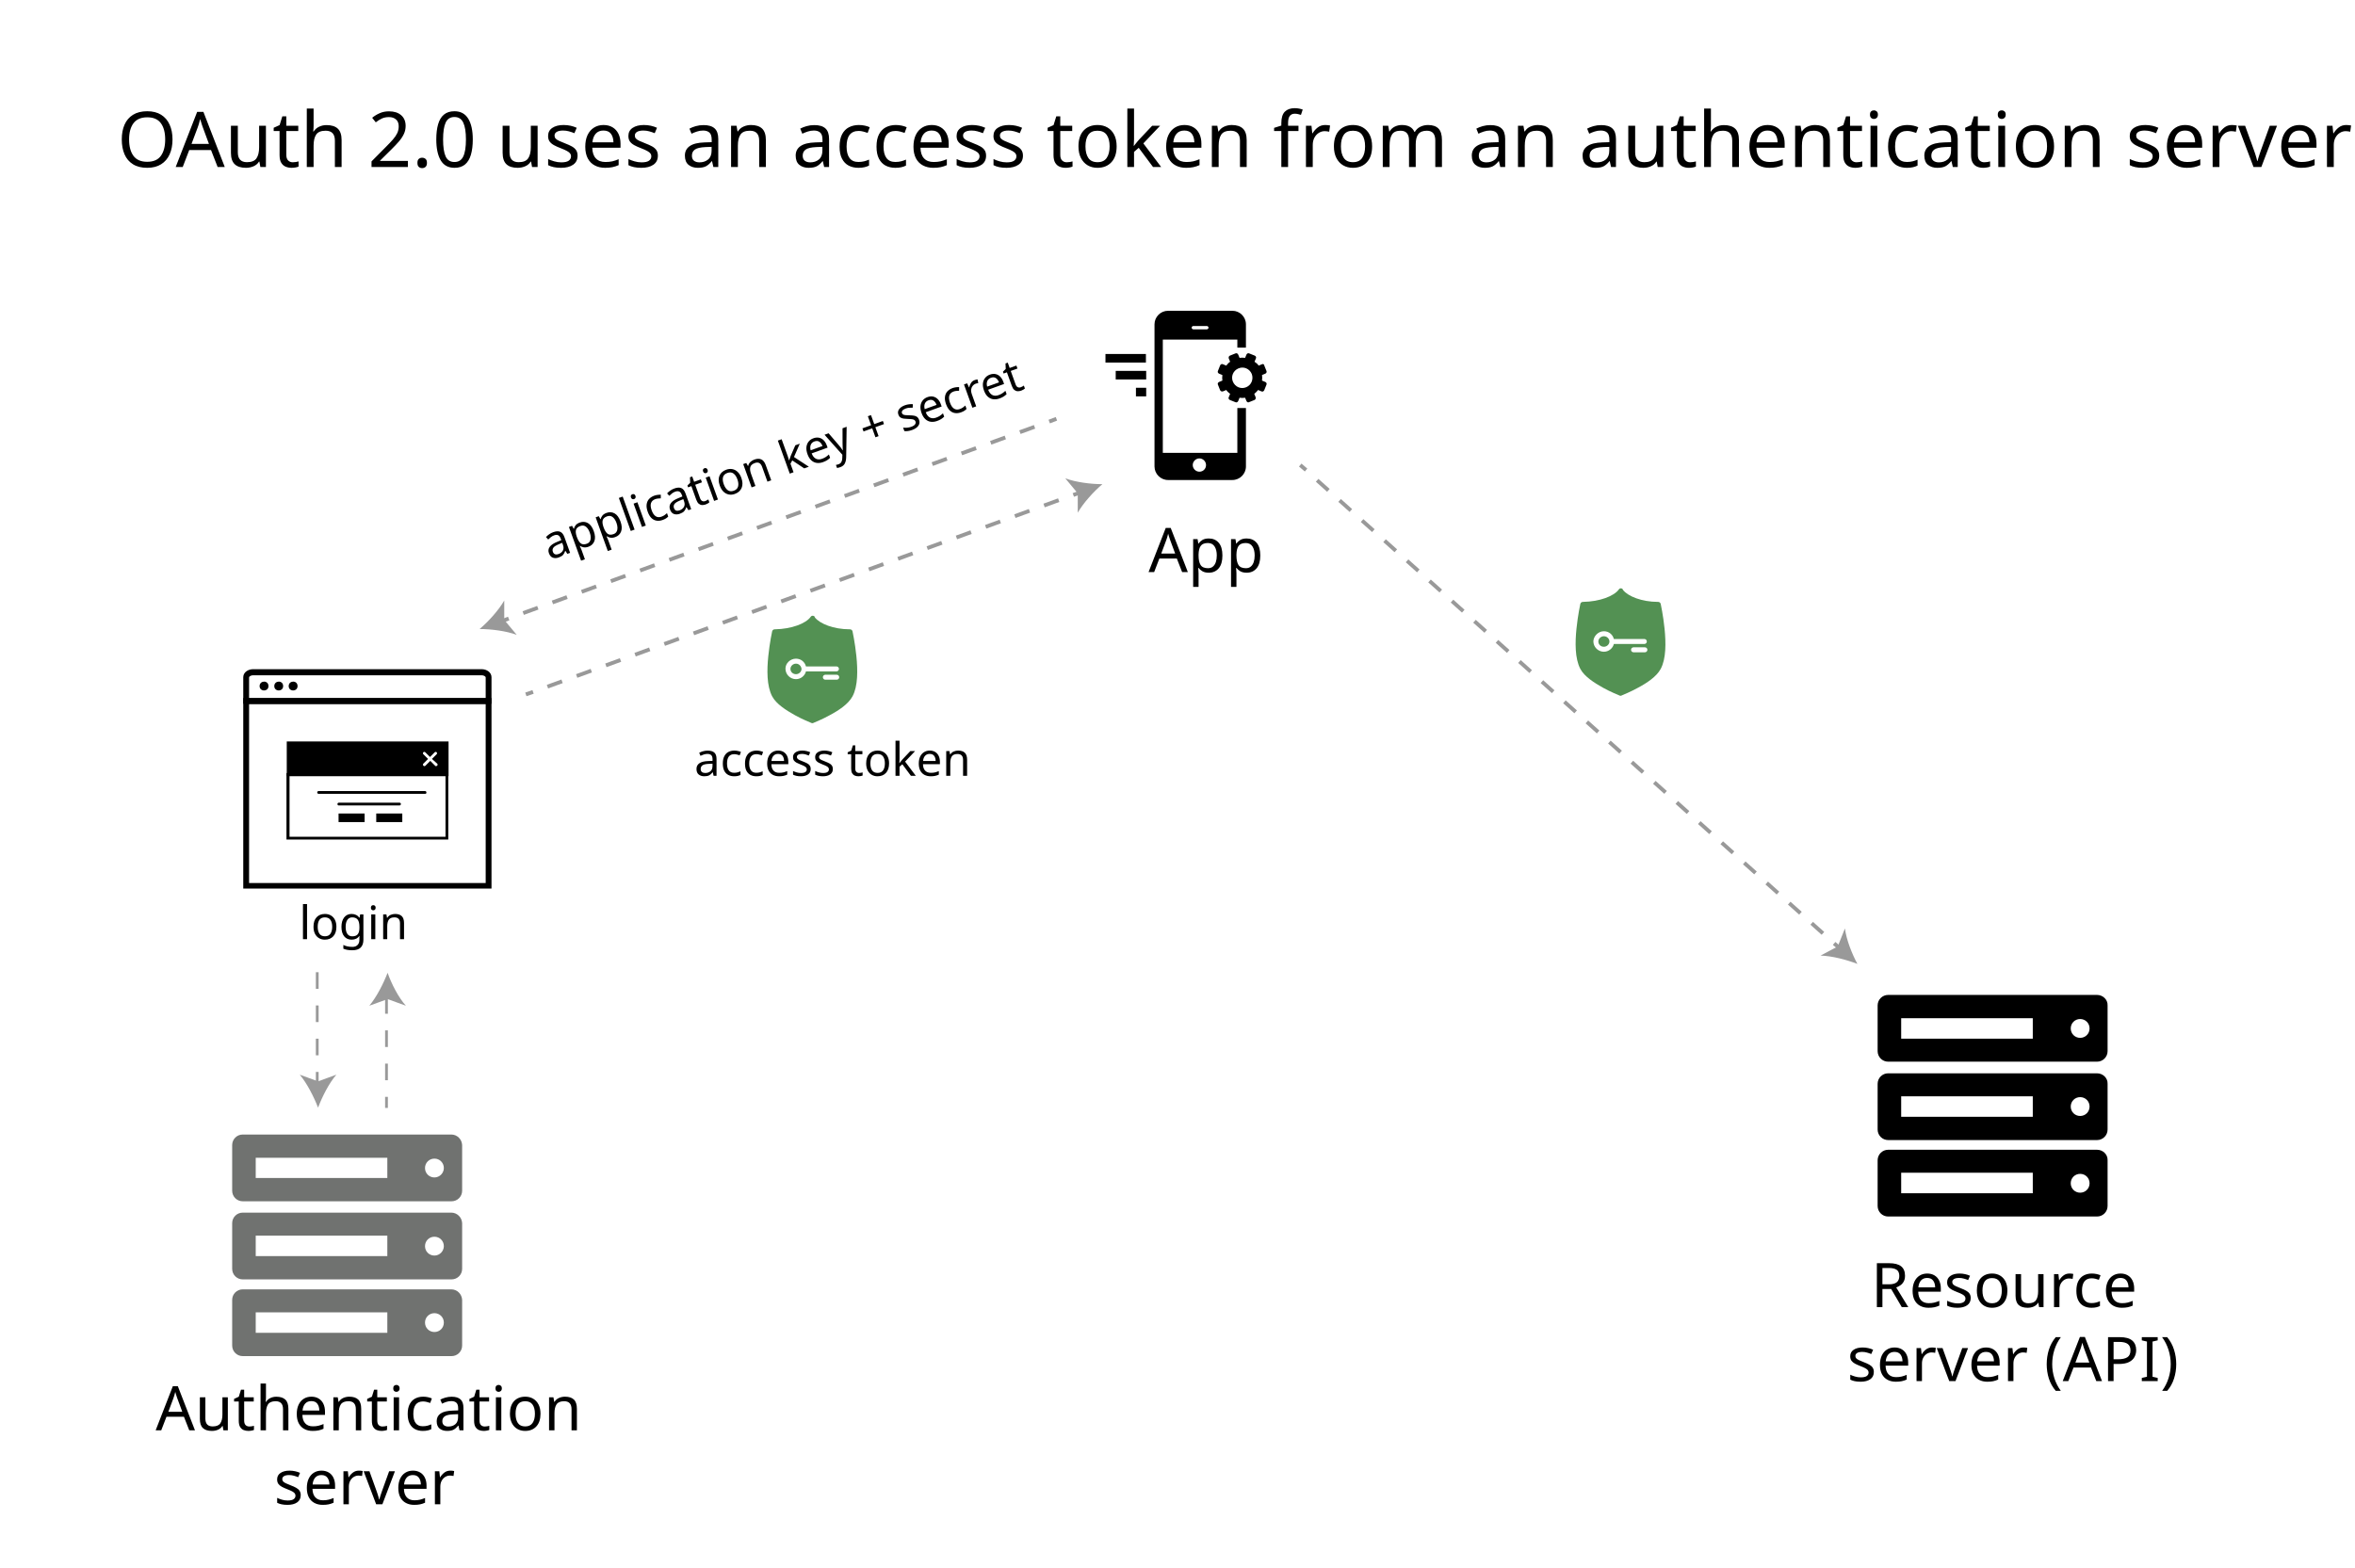
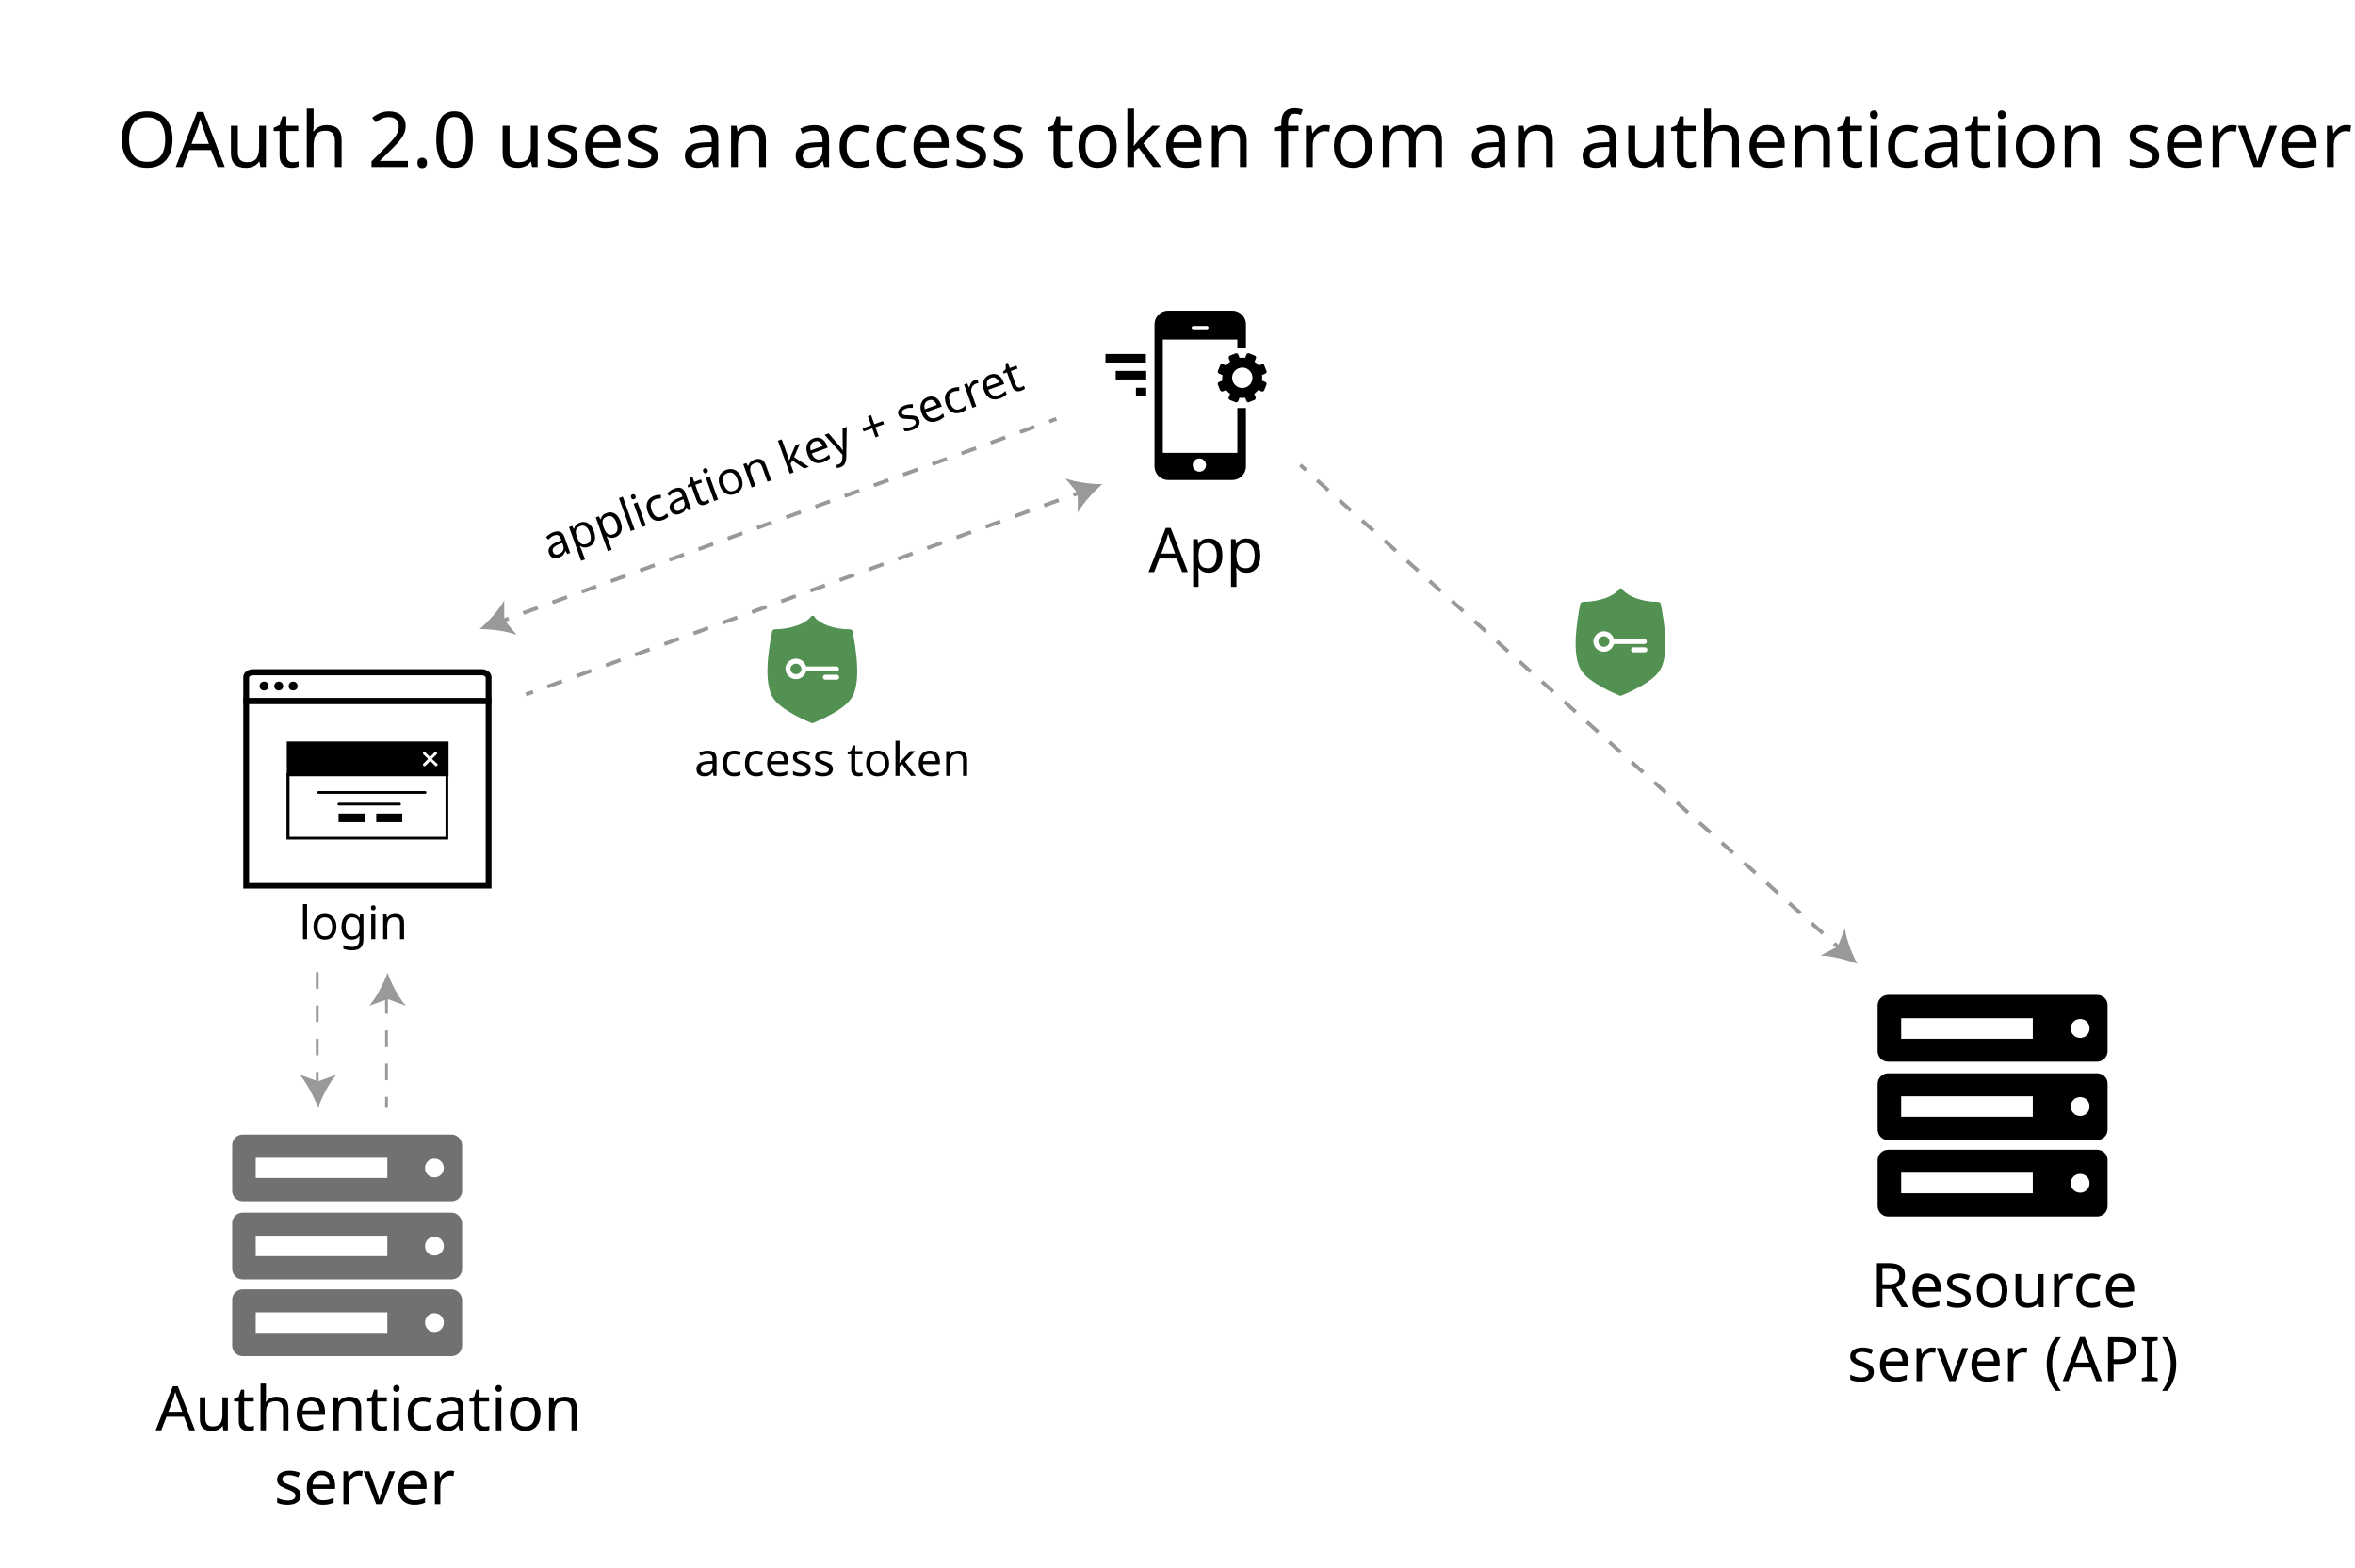
<svg xmlns="http://www.w3.org/2000/svg" version="1.1" id="Layer_1" x="0px" y="0px" viewBox="0 0 850 566" enable-background="new 0 0 850 566" xml:space="preserve">
  <text transform="matrix(1 0 0 1 42.2646 60.3037)" font-family="'ArialMT'" font-size="27.788">OAuth 2.0 uses an access token from an authentication server</text>
  <g>
    <path d="M157.8,275.7c0.2,0.2,0.2,0.5,0,0.7c-0.1,0.1-0.2,0.2-0.4,0.2c-0.1,0-0.3,0-0.4-0.2l-1.7-1.7l-1.7,1.7   c-0.1,0.1-0.2,0.2-0.4,0.2c-0.1,0-0.3,0-0.4-0.2c-0.2-0.2-0.2-0.5,0-0.7l1.7-1.7l-1.7-1.7c-0.2-0.2-0.2-0.5,0-0.7   c0.2-0.2,0.5-0.2,0.7,0l1.7,1.7l1.7-1.7c0.2-0.2,0.5-0.2,0.7,0c0.2,0.2,0.2,0.5,0,0.7l-1.7,1.7L157.8,275.7z M103.5,267.7v12.5   h58.4v-12.5H103.5z" />
    <rect x="135.8" y="293.7" width="9.4" height="3.1" />
    <rect x="122.2" y="293.7" width="9.4" height="3.1" />
    <path d="M153.5,286.6H115c-0.3,0-0.5-0.2-0.5-0.5c0-0.3,0.2-0.5,0.5-0.5h38.4c0.3,0,0.5,0.2,0.5,0.5   C154,286.4,153.7,286.6,153.5,286.6z" />
    <path d="M144.2,290.8h-21.9c-0.3,0-0.5-0.2-0.5-0.5c0-0.3,0.2-0.5,0.5-0.5h21.9c0.3,0,0.5,0.2,0.5,0.5   C144.7,290.5,144.5,290.8,144.2,290.8z" />
    <path d="M89.9,318.8h85.4v-64.6H89.9V318.8z M177.4,320.8H87.8v-68.8h89.6V320.8z" />
    <path d="M89.9,252.1h85.4v-7.5c0-0.4-0.7-0.8-1.4-0.8H91.3c-0.7,0-1.4,0.4-1.4,0.8V252.1z M177.4,254.1H87.8v-9.6   c0-1.8,1.8-2.9,3.5-2.9h82.6c1.7,0,3.5,1.1,3.5,2.9V254.1z" />
    <path d="M96.9,247.7c0,2.1-3.2,2.1-3.2,0S96.9,245.5,96.9,247.7" />
    <path d="M102.2,247.7c0,2.1-3.2,2.1-3.2,0S102.2,245.5,102.2,247.7" />
    <path d="M107.4,247.7c0,2.1-3.2,2.1-3.2,0S107.4,245.5,107.4,247.7" />
    <path d="M104.5,302.1h56.3v-21.9h-56.3V302.1z M161.8,303.1h-58.4v-24h58.4V303.1z" />
  </g>
  <path d="M750.8,374.7c-1.9,0-3.4-1.5-3.4-3.4c0-1.9,1.5-3.4,3.4-3.4c1.9,0,3.4,1.5,3.4,3.4C754.2,373.2,752.7,374.7,750.8,374.7z   M733.7,375h-47.5v-7.4h47.5V375z M756.9,359.2h-75.4c-2.1,0-3.8,1.7-3.8,3.8v16.5c0,2.1,1.7,3.8,3.8,3.8h75.4  c2.1,0,3.8-1.7,3.8-3.8V363C760.8,360.9,759,359.2,756.9,359.2z M750.8,430.6c-1.9,0-3.4-1.5-3.4-3.4c0-1.9,1.5-3.4,3.4-3.4  c1.9,0,3.4,1.5,3.4,3.4C754.2,429.1,752.7,430.6,750.8,430.6z M733.7,430.8h-47.5v-7.4h47.5V430.8z M756.9,415.1h-75.4  c-2.1,0-3.8,1.7-3.8,3.8v16.5c0,2.1,1.7,3.8,3.8,3.8h75.4c2.1,0,3.8-1.7,3.8-3.8v-16.5C760.8,416.8,759,415.1,756.9,415.1z   M750.8,402.9c-1.9,0-3.4-1.5-3.4-3.4c0-1.9,1.5-3.4,3.4-3.4c1.9,0,3.4,1.5,3.4,3.4S752.7,402.9,750.8,402.9z M733.7,403.2h-47.5  v-7.4h47.5V403.2z M756.9,387.5h-75.4c-2.1,0-3.8,1.7-3.8,3.8v16.5c0,2.1,1.7,3.8,3.8,3.8h75.4c2.1,0,3.8-1.7,3.8-3.8v-16.5  C760.8,389.2,759,387.5,756.9,387.5z" />
  <g>
    <g>
      <line fill="none" stroke="#999999" stroke-width="1.389" stroke-miterlimit="10" x1="381.3" y1="151.2" x2="378.7" y2="152.2" />
      <line fill="none" stroke="#999999" stroke-width="1.389" stroke-miterlimit="10" stroke-dasharray="5.612,5.612" x1="373.4" y1="154.1" x2="186.2" y2="222.3" />
      <line fill="none" stroke="#999999" stroke-width="1.389" stroke-miterlimit="10" x1="183.6" y1="223.3" x2="181" y2="224.3" />
      <g>
        <path fill="#999999" d="M173.1,227.1c3.2-2.7,6.9-6.8,8.9-10.3l0,7l4.5,5.4C182.7,227.8,177.3,227.1,173.1,227.1z" />
      </g>
    </g>
  </g>
  <g>
    <g>
      <line fill="none" stroke="#999999" stroke-width="1.389" stroke-miterlimit="10" x1="469.3" y1="167.9" x2="471.4" y2="169.7" />
      <line fill="none" stroke="#999999" stroke-width="1.389" stroke-miterlimit="10" stroke-dasharray="5.447,5.447" x1="475.4" y1="173.4" x2="660" y2="338.8" />
      <line fill="none" stroke="#999999" stroke-width="1.389" stroke-miterlimit="10" x1="662" y1="340.6" x2="664.1" y2="342.4" />
      <g>
        <path fill="#999999" d="M670.4,348c-3.9-1.5-9.2-2.9-13.3-3l6.2-3.3l2.6-6.5C666.4,339.2,668.4,344.3,670.4,348z" />
      </g>
    </g>
  </g>
-   <text transform="matrix(1 0 0 1 56.1836 516.3907)">
+   <text transform="matrix(1 0 0 1 56.1836 516.3906)">
    <tspan x="0" y="0" font-family="'ArialMT'" font-size="22.231">Authentication </tspan>
    <tspan x="42.7" y="26.7" font-family="'ArialMT'" font-size="22.231">server</tspan>
  </text>
  <path fill="#539153" d="M297.9,243.6h4.1c0.5,0,0.9,0.4,0.9,0.9c0,0.5-0.4,0.9-0.9,0.9h-4.1c-0.5,0-0.9-0.4-0.9-0.9  C297,244,297.4,243.6,297.9,243.6z M287.3,239.6c-1.1,0-2,0.9-2,1.9c0,1.1,0.9,1.9,2,1.9c1.1,0,2-0.9,2-1.9  C289.2,240.5,288.4,239.6,287.3,239.6z M287.3,237.8c1.8,0,3.2,1.2,3.6,2.8h11c0.5,0,0.9,0.4,0.9,0.9c0,0.5-0.4,0.9-0.9,0.9h-11  c-0.4,1.6-1.9,2.8-3.6,2.8c-2.1,0-3.8-1.7-3.8-3.8C283.5,239.5,285.2,237.8,287.3,237.8z M293.3,222.3L293.3,222.3  c-0.3,0-0.6,0.2-0.7,0.4c-1.7,2.4-6.9,4.4-12.9,4.5c0,0,0,0,0,0c0,0-0.1,0-0.1,0c-0.4,0-0.8,0.3-0.9,0.7c0,0-0.9,4.1-1.4,9  c-0.5,4.9-0.6,10.7,1.4,14.5c1.5,2.8,5,5,8.2,6.8c2.9,1.6,5.3,2.5,5.7,2.7c0.2,0.1,0.4,0.2,0.6,0.2c0.2,0,0.4-0.1,0.6-0.2h0  c0.4-0.2,2.8-1.1,5.7-2.7c3.2-1.7,6.7-4,8.2-6.8c2-3.7,1.9-9.5,1.4-14.5c-0.5-4.9-1.4-9-1.4-9c-0.1-0.4-0.5-0.7-0.9-0.7  c0,0-0.1,0-0.1,0c-5.8,0-10.8-2-12.6-4.3C294.1,222.5,293.7,222.3,293.3,222.3L293.3,222.3z" />
  <path fill="#539153" d="M589.6,233.7h4.1c0.5,0,0.9,0.4,0.9,0.9s-0.4,0.9-0.9,0.9h-4.1c-0.5,0-0.9-0.4-0.9-0.9  S589.1,233.7,589.6,233.7z M578.9,229.7c-1.1,0-2,0.9-2,1.9c0,1.1,0.9,1.9,2,1.9c1.1,0,2-0.9,2-1.9  C580.9,230.6,580,229.7,578.9,229.7z M578.9,227.9c1.8,0,3.2,1.2,3.6,2.8h11c0.5,0,0.9,0.4,0.9,0.9c0,0.5-0.4,0.9-0.9,0.9h-11  c-0.4,1.6-1.9,2.8-3.6,2.8c-2.1,0-3.8-1.7-3.8-3.8C575.2,229.6,576.9,227.9,578.9,227.9z M585,212.4L585,212.4  c-0.3,0-0.6,0.2-0.7,0.4c-1.7,2.4-6.9,4.4-12.9,4.5c0,0,0,0,0,0c0,0-0.1,0-0.1,0c-0.4,0-0.8,0.3-0.9,0.7c0,0-0.9,4.1-1.4,9  c-0.5,4.9-0.6,10.7,1.4,14.5c1.5,2.8,5,5,8.2,6.8c2.9,1.6,5.3,2.5,5.7,2.7c0.2,0.1,0.4,0.2,0.6,0.2c0.2,0,0.4-0.1,0.6-0.2h0  c0.4-0.2,2.8-1.1,5.7-2.7c3.2-1.7,6.7-4,8.2-6.8c2-3.7,1.9-9.5,1.4-14.5c-0.5-4.9-1.4-9-1.4-9c-0.1-0.4-0.5-0.7-0.9-0.7  c0,0,0,0-0.1,0c-5.8,0-10.8-2-12.6-4.3C585.7,212.6,585.4,212.4,585,212.4L585,212.4z" />
  <line x1="210" y1="394.5" x2="220.4" y2="394.5" />
  <g>
    <g>
      <line fill="none" stroke="#999999" stroke-miterlimit="10" stroke-dasharray="6,6" x1="114.5" y1="351" x2="114.5" y2="391" />
      <g>
        <path fill="#999999" d="M114.8,399.9c-1.5-3.9-4-8.8-6.6-11.9l6.6,2.4l6.6-2.4C118.8,391,116.3,395.9,114.8,399.9z" />
      </g>
    </g>
  </g>
  <g>
    <g>
      <line fill="none" stroke="#999999" stroke-miterlimit="10" stroke-dasharray="6,6" x1="139.5" y1="360" x2="139.5" y2="400" />
      <g>
        <path fill="#999999" d="M139.9,351.2c-1.5,3.9-4,8.8-6.6,11.9l6.6-2.4l6.6,2.4C143.8,360.1,141.3,355.2,139.9,351.2z" />
      </g>
    </g>
  </g>
  <g>
    <g>
      <line fill="none" stroke="#999999" stroke-width="1.389" stroke-miterlimit="10" x1="189.8" y1="250.7" x2="192.4" y2="249.8" />
      <line fill="none" stroke="#999999" stroke-width="1.389" stroke-miterlimit="10" stroke-dasharray="5.612,5.612" x1="197.6" y1="247.9" x2="384.8" y2="179.6" />
      <line fill="none" stroke="#999999" stroke-width="1.389" stroke-miterlimit="10" x1="387.4" y1="178.7" x2="390.1" y2="177.7" />
      <g>
        <path fill="#999999" d="M397.9,174.8c-3.2,2.7-6.9,6.8-8.9,10.3l0-7l-4.5-5.4C388.3,174.1,393.7,174.8,397.9,174.8z" />
      </g>
    </g>
  </g>
  <path fill="#707270" d="M156.8,425.1c-1.9,0-3.4-1.5-3.4-3.4c0-1.9,1.5-3.4,3.4-3.4c1.9,0,3.4,1.5,3.4,3.4  C160.2,423.5,158.7,425.1,156.8,425.1z M139.7,425.3H92.3V418h47.5V425.3z M162.9,409.6H87.6c-2.1,0-3.8,1.7-3.8,3.8v16.5  c0,2.1,1.7,3.8,3.8,3.8h75.4c2.1,0,3.8-1.7,3.8-3.8v-16.5C166.7,411.3,165,409.6,162.9,409.6z M156.8,480.9c-1.9,0-3.4-1.5-3.4-3.4  c0-1.9,1.5-3.4,3.4-3.4c1.9,0,3.4,1.5,3.4,3.4C160.2,479.4,158.7,480.9,156.8,480.9z M139.7,481.2H92.3v-7.4h47.5V481.2z   M162.9,465.5H87.6c-2.1,0-3.8,1.7-3.8,3.8v16.5c0,2.1,1.7,3.8,3.8,3.8h75.4c2.1,0,3.8-1.7,3.8-3.8v-16.5  C166.7,467.2,165,465.5,162.9,465.5z M156.8,453.3c-1.9,0-3.4-1.5-3.4-3.4c0-1.9,1.5-3.4,3.4-3.4c1.9,0,3.4,1.5,3.4,3.4  C160.2,451.7,158.7,453.3,156.8,453.3z M139.7,453.5H92.3v-7.4h47.5V453.5z M162.9,437.8H87.6c-2.1,0-3.8,1.7-3.8,3.8v16.5  c0,2.1,1.7,3.8,3.8,3.8h75.4c2.1,0,3.8-1.7,3.8-3.8v-16.5C166.7,439.5,165,437.8,162.9,437.8z" />
  <text transform="matrix(1 0 0 1 675.2725 471.9287)">
    <tspan x="0" y="0" font-family="'ArialMT'" font-size="22.231">Resource </tspan>
    <tspan x="-8.6" y="26.7" font-family="'ArialMT'" font-size="22.231">server (API)</tspan>
  </text>
  <rect x="250.6" y="268.2" fill="none" width="117.6" height="24.1" />
  <text transform="matrix(1 0 0 1 250.6199 280.0919)" font-family="'ArialMT'" font-size="16.673">access token</text>
  <path d="M449.8,139.8c-1.9,0.8-4-0.1-4.8-2c-0.8-1.9,0.1-4,2-4.8c1.9-0.8,4,0.1,4.8,2C452.5,136.9,451.7,139,449.8,139.8z   M455.5,131.5l-1.2,0.5c-0.4-0.6-0.9-1-1.5-1.4l0.5-1.2c0.2-0.4,0-0.8-0.4-1l-2-0.8c-0.4-0.2-0.8,0-1,0.4l-0.5,1.2  c-0.7-0.1-1.4-0.1-2,0l-0.5-1.2c-0.2-0.4-0.6-0.6-1-0.4l-2,0.8c-0.4,0.2-0.5,0.6-0.4,1l0.5,1.2c-0.6,0.4-1,0.9-1.4,1.4l-1.2-0.5  c-0.4-0.2-0.8,0-1,0.4l-0.8,2c-0.2,0.4,0,0.8,0.4,1l1.2,0.5c-0.1,0.7-0.1,1.4,0,2l-1.2,0.5c-0.4,0.2-0.6,0.6-0.4,1l0.8,2  c0.2,0.4,0.6,0.5,1,0.4l1.2-0.5c0.4,0.6,0.9,1,1.4,1.4l-0.5,1.2c-0.2,0.4,0,0.8,0.4,1l2,0.8c0.4,0.2,0.8,0,1-0.4l0.5-1.2  c0.7,0.1,1.4,0.1,2,0l0.5,1.2c0.2,0.4,0.6,0.6,0.9,0.4l2-0.8c0.4-0.2,0.5-0.6,0.4-1l-0.5-1.2c0.5-0.4,1-0.9,1.4-1.4l1.2,0.5  c0.4,0.2,0.8,0,1-0.4l0.8-2c0.2-0.4,0-0.8-0.4-1l-1.2-0.5c0.1-0.7,0.1-1.4,0-2l1.2-0.5c0.4-0.2,0.6-0.6,0.4-1l-0.8-2  C456.3,131.5,455.8,131.3,455.5,131.5z" />
  <path d="M432.9,170.3c-1.3,0-2.4-1.1-2.4-2.4s1.1-2.4,2.4-2.4c1.3,0,2.4,1.1,2.4,2.4S434.3,170.3,432.9,170.3z M430.7,117.7h4.9  c0.3,0,0.6,0.3,0.6,0.6c0,0.3-0.3,0.6-0.6,0.6h-4.9c-0.3,0-0.6-0.3-0.6-0.6C430.1,118,430.4,117.7,430.7,117.7z M446.6,147.3v16.2  h-26.9v-40.9h26.9v2.9h3.1v-8.4c0-2.7-2.2-4.9-4.9-4.9h-23.2c-2.7,0-4.9,2.2-4.9,4.9v51.3c0,2.7,2.2,4.9,4.9,4.9h23.2  c2.7,0,4.9-2.2,4.9-4.9v-21.1H446.6z" />
  <rect x="399" y="127.8" width="14.6" height="3.1" />
  <rect x="402.7" y="133.9" width="11" height="3.1" />
  <rect x="410" y="140" width="3.7" height="3.1" />
-   <text transform="matrix(0.9406 -0.3394 0.3394 0.9406 198.2446 202.3147)" font-family="'ArialMT'" font-size="16.673">application key + secret</text>
-   <text transform="matrix(1 0 0 1 107.9306 339.0752)" font-family="'ArialMT'" font-size="16.673">login</text>
-   <text transform="matrix(1 0 0 1 414.5517 206.5489)" font-family="'ArialMT'" font-size="22.231">App</text>
+   <text transform="matrix(0.9406 -0.3394 0.3394 0.9406 198.2723 202.3499)" font-family="'ArialMT'" font-size="16.673">application key + secret</text>
+   <text transform="matrix(1 0 0 1 107.9307 339.0752)" font-family="'ArialMT'" font-size="16.673">login</text>
+   <text transform="matrix(1 0 0 1 414.5518 206.5488)" font-family="'ArialMT'" font-size="22.231">App</text>
</svg>
